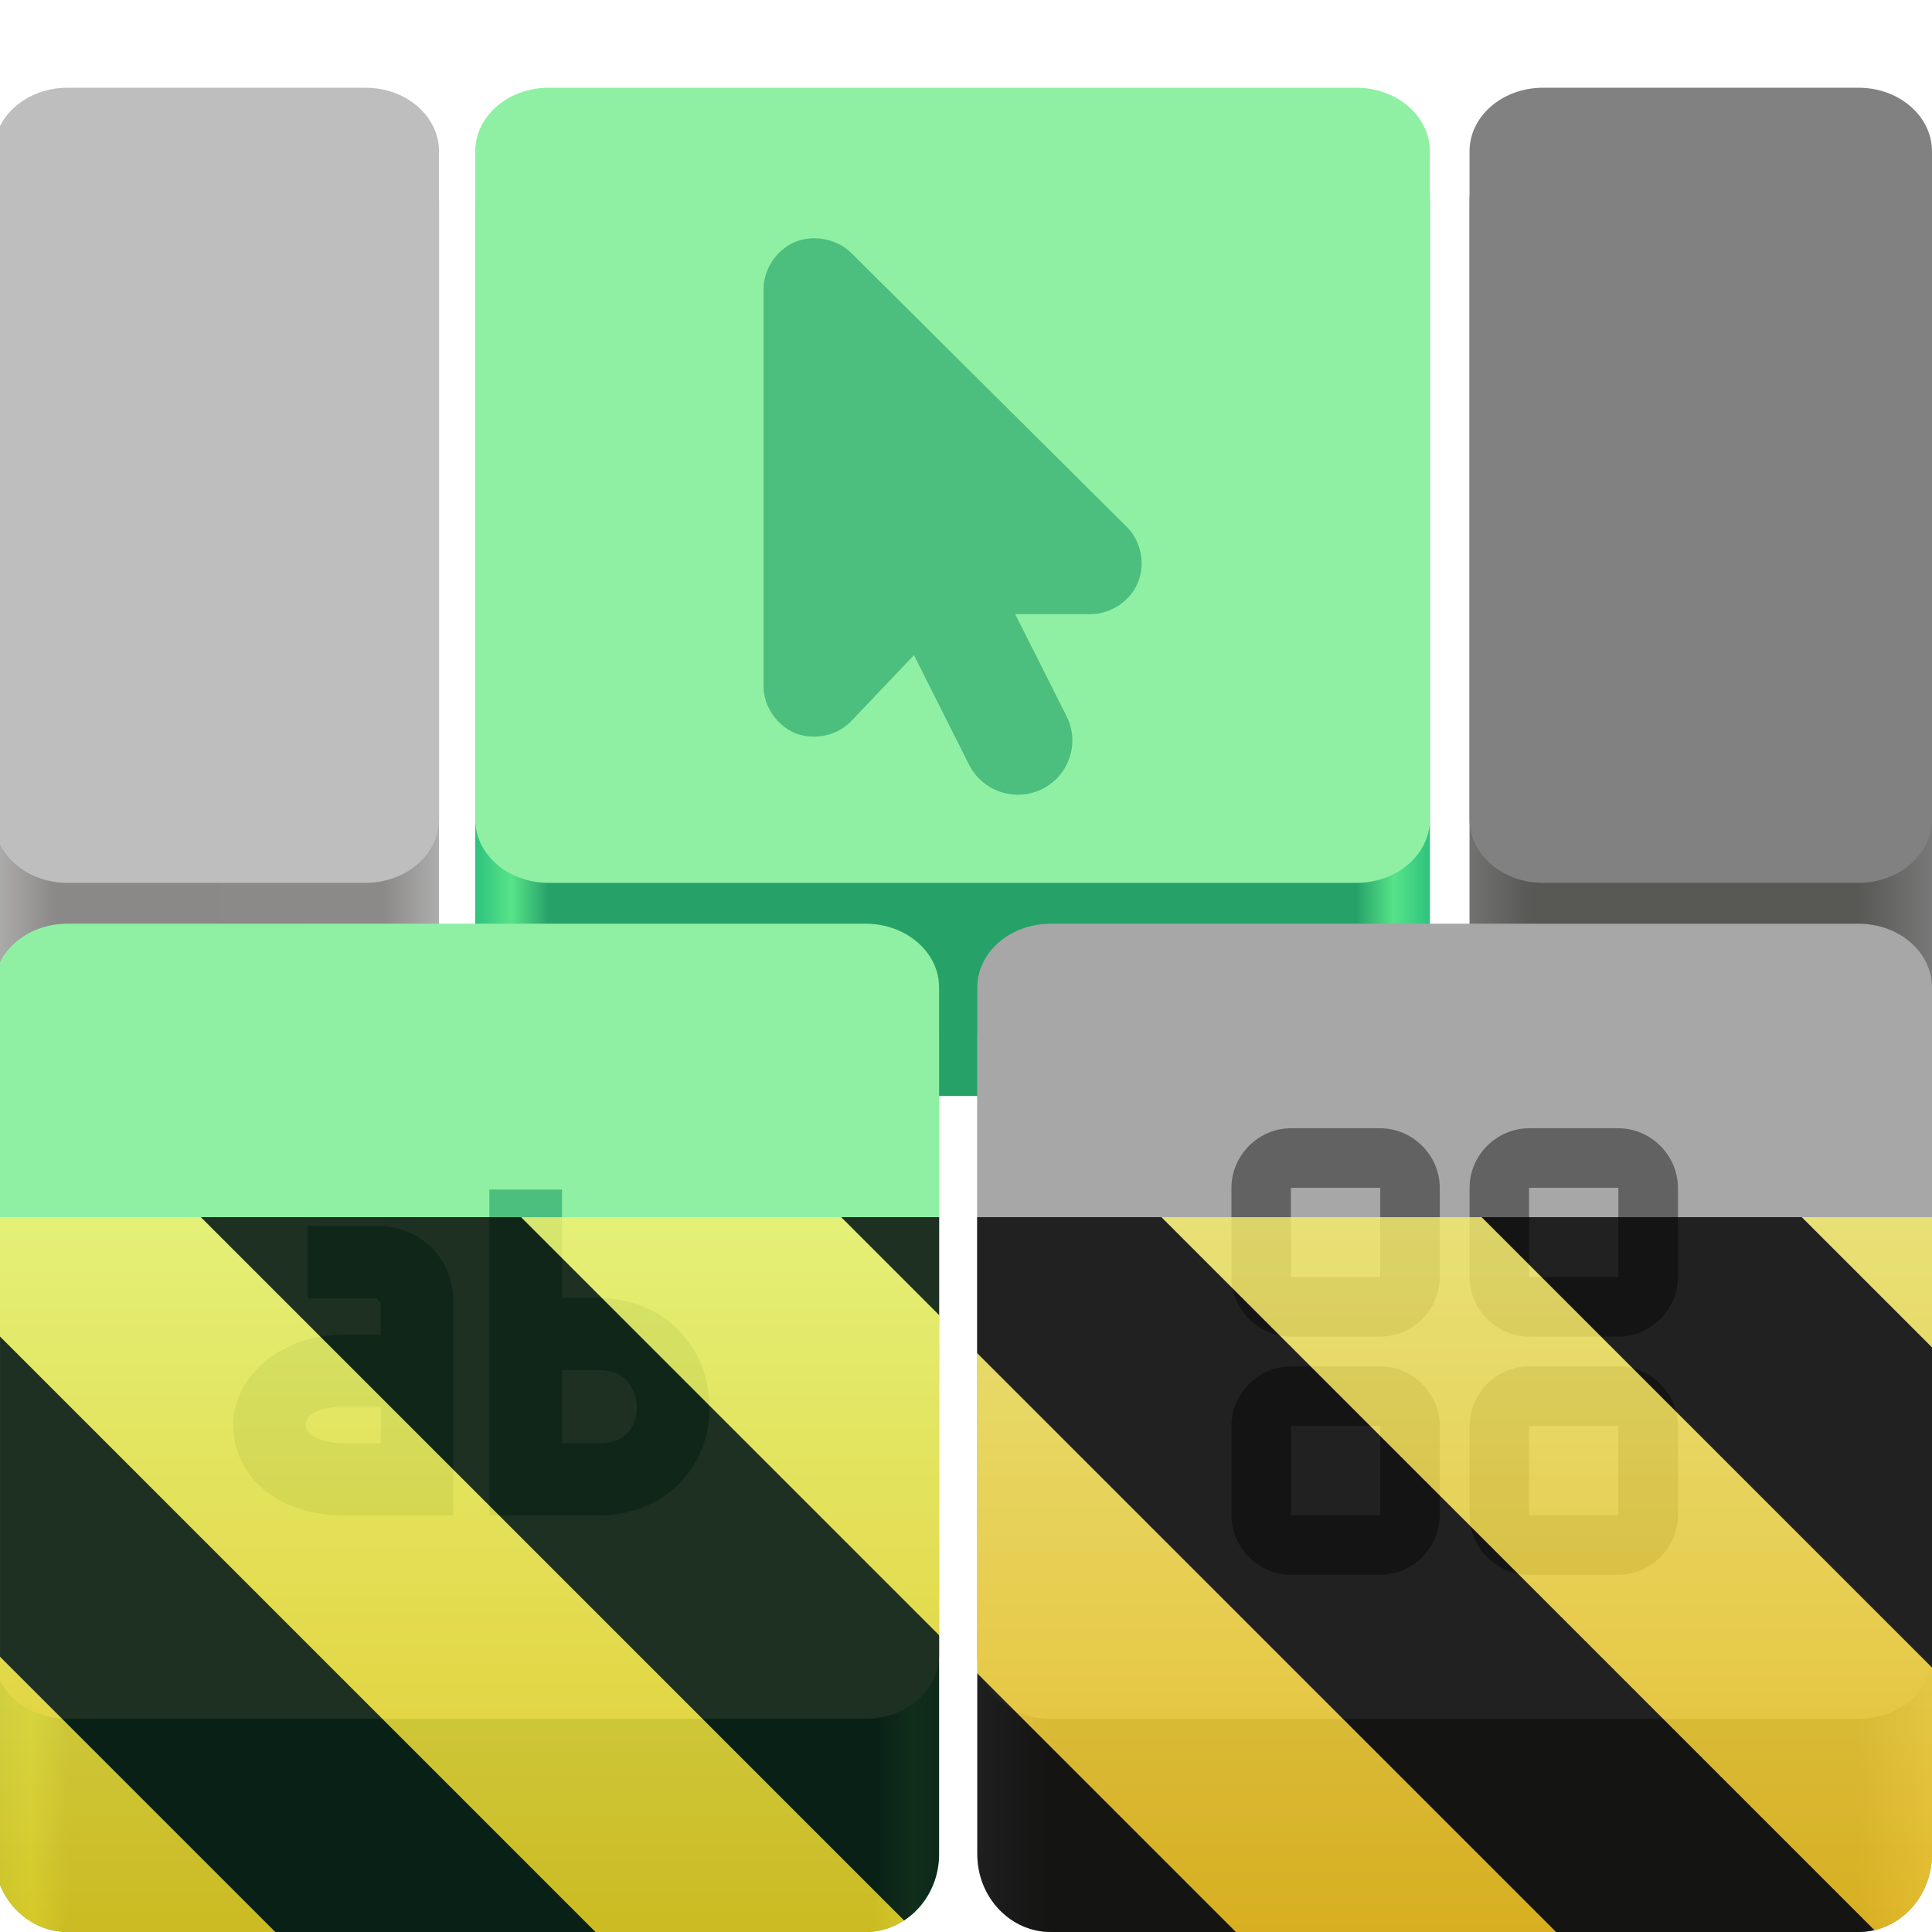
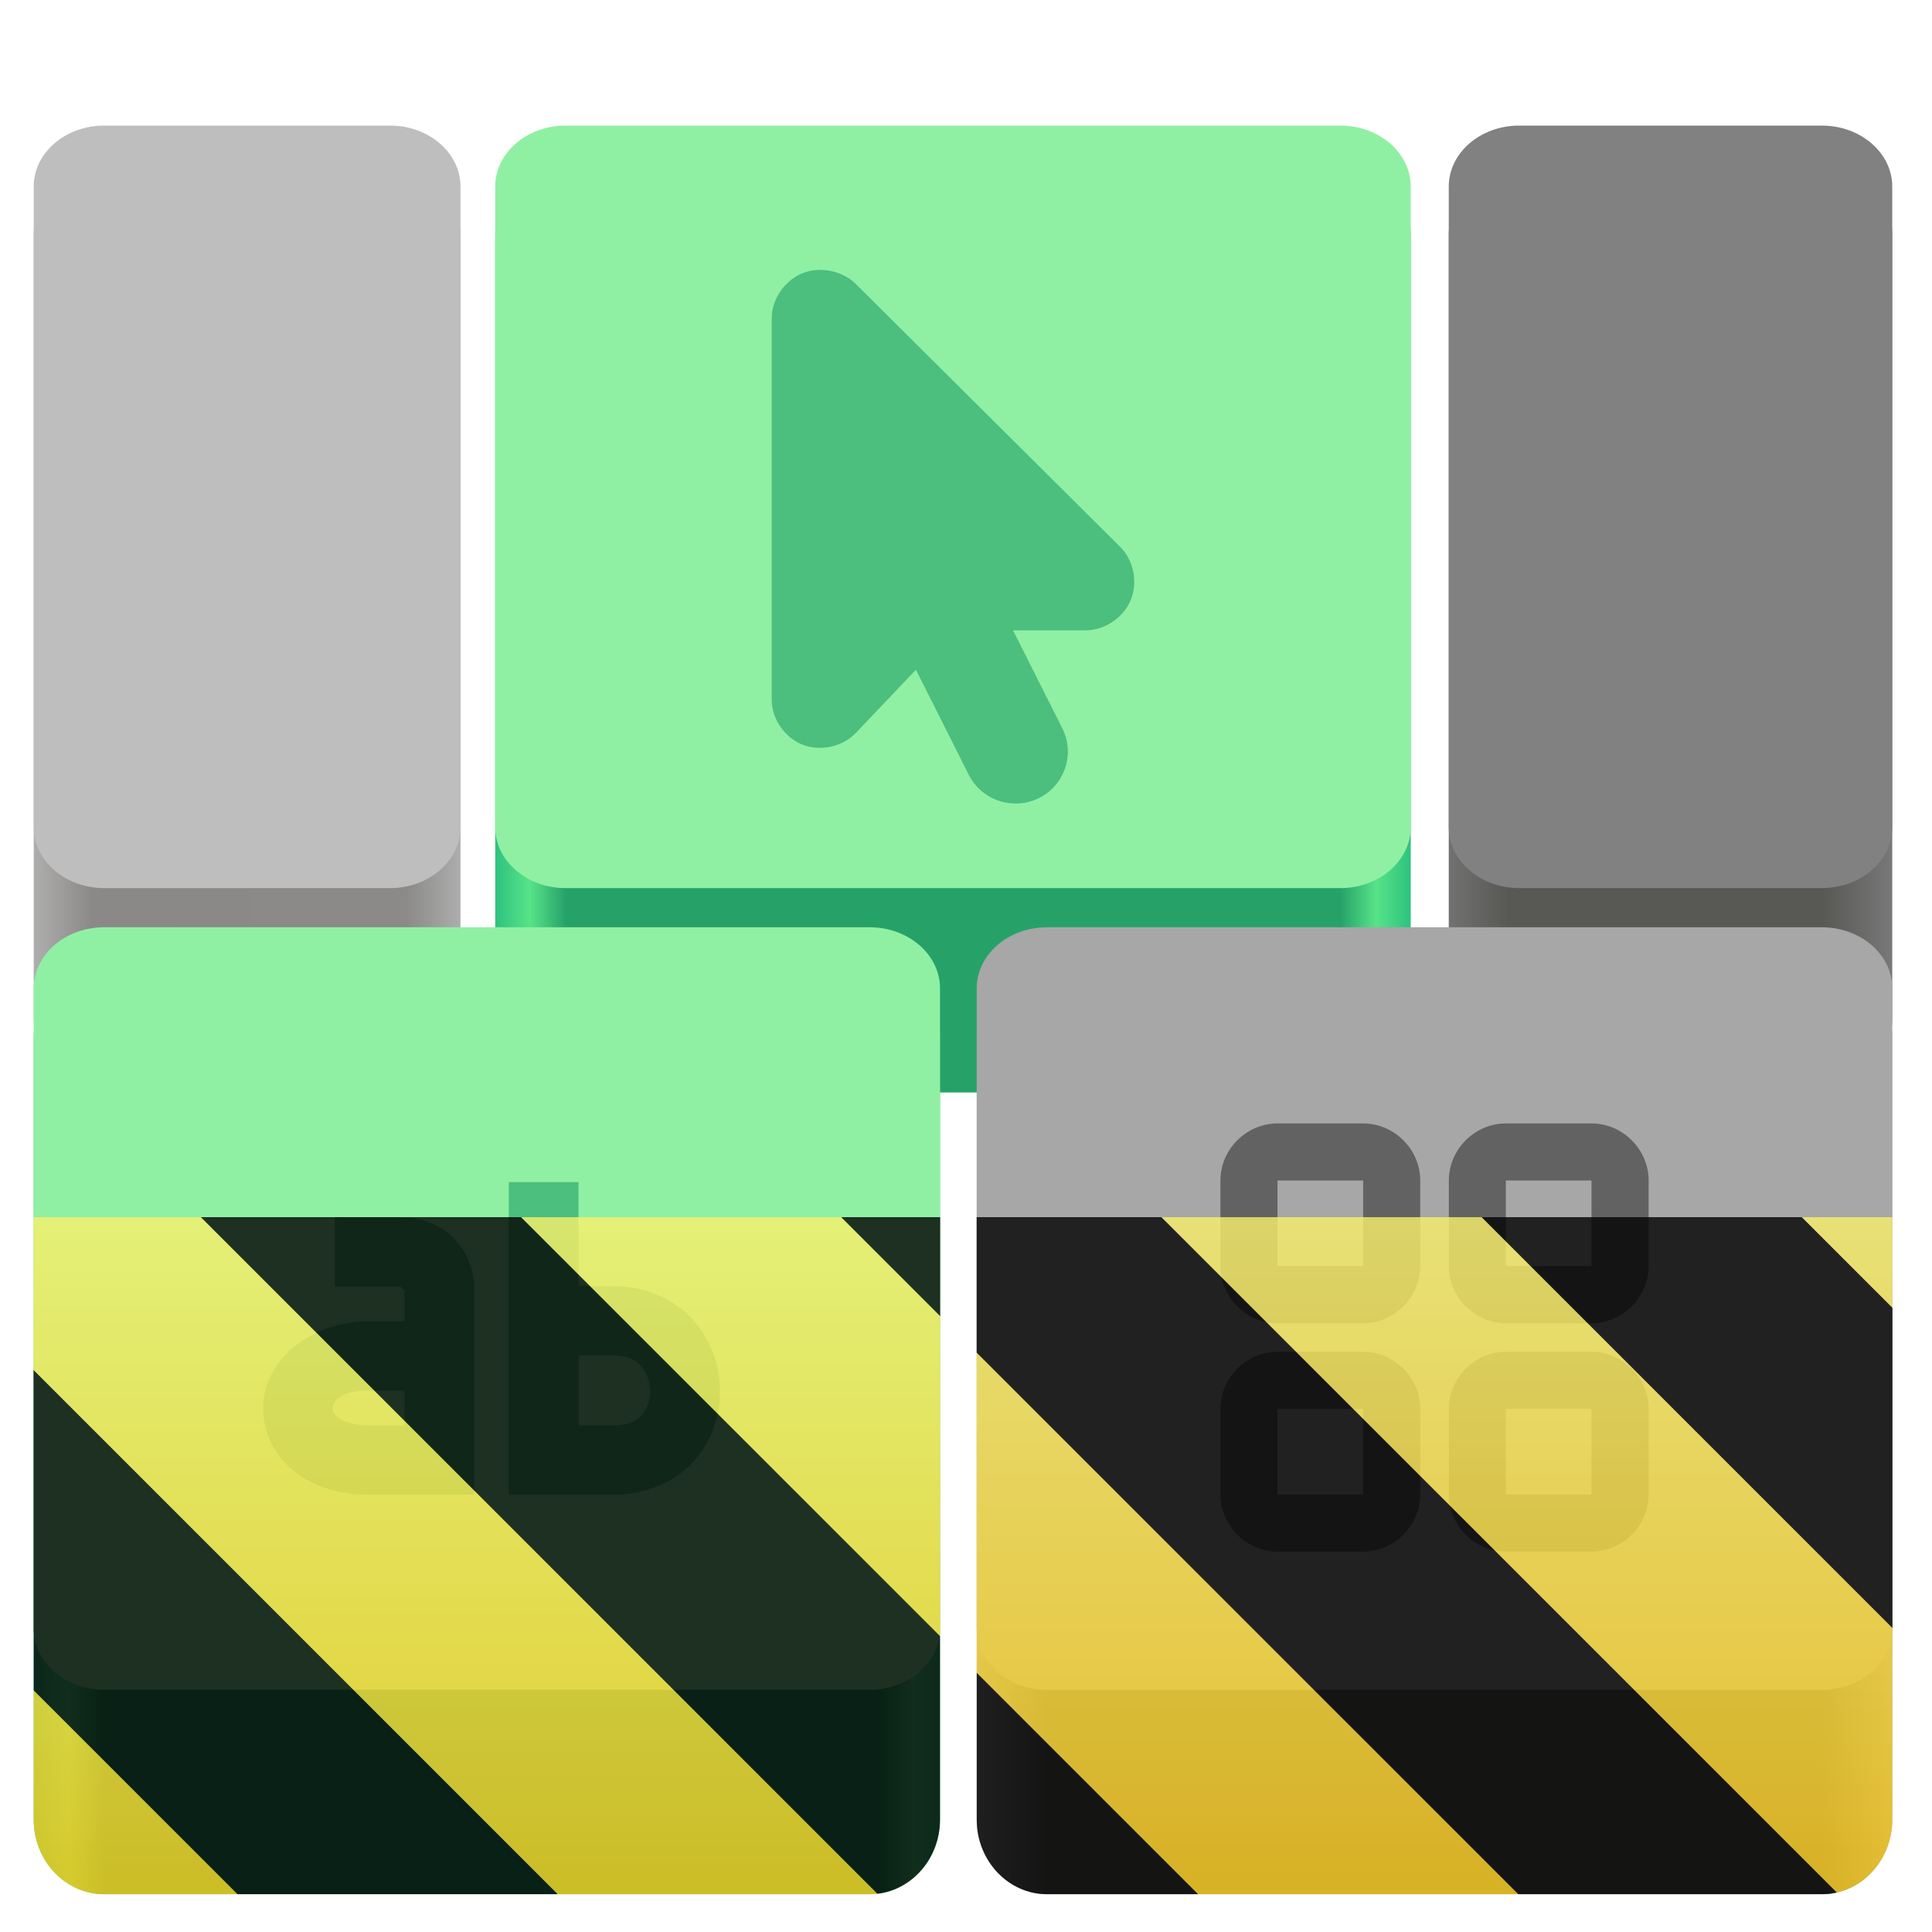
<svg xmlns="http://www.w3.org/2000/svg" xmlns:xlink="http://www.w3.org/1999/xlink" height="128px" viewBox="0 0 128 128" width="128px">
  <filter id="a" height="100%" width="100%" x="0%" y="0%">
    <feColorMatrix color-interpolation-filters="sRGB" values="0 0 0 0 1 0 0 0 0 1 0 0 0 0 1 0 0 0 1 0" />
  </filter>
  <linearGradient id="b" gradientUnits="userSpaceOnUse">
    <stop offset="0" stop-color="#2ec27e" />
    <stop offset="0.038" stop-color="#57e389" />
    <stop offset="0.077" stop-color="#26a269" />
    <stop offset="0.923" stop-color="#26a269" />
    <stop offset="0.962" stop-color="#57e389" />
    <stop offset="1" stop-color="#2ec27e" />
  </linearGradient>
-   <linearGradient id="c" gradientTransform="matrix(0.141179 0 0 0.211772 18.97798 167.7825)" x1="88.596" x2="536.596" xlink:href="#b" y1="-449.394" y2="-449.394" />
-   <linearGradient id="d" gradientTransform="matrix(0.141179 0 0 0.211772 52.24365 223.1673)" gradientUnits="userSpaceOnUse" x1="88.596" x2="536.596" y1="-449.394" y2="-449.394">
+   <linearGradient id="c" gradientTransform="matrix(0.135391 0 0 0.20309 20.81558 163.6469)" x1="88.596" x2="536.596" xlink:href="#b" y1="-449.394" y2="-449.394" />
+   <linearGradient id="d" gradientTransform="matrix(0.135391 0 0 0.20309 52.71746 216.7611)" gradientUnits="userSpaceOnUse" x1="88.596" x2="536.596" y1="-449.394" y2="-449.394">
    <stop offset="0" stop-color="#999999" />
    <stop offset="0.077" stop-color="#646361" />
    <stop offset="0.923" stop-color="#646361" />
    <stop offset="1" stop-color="#999999" />
  </linearGradient>
-   <linearGradient id="e" gradientTransform="matrix(0.141179 0 0 0.211772 52.24366 167.7826)" gradientUnits="userSpaceOnUse" x1="88.596" x2="536.596" y1="-449.394" y2="-449.394">
+   <linearGradient id="e" gradientTransform="matrix(0.135391 0 0 0.20309 52.71746 163.647)" gradientUnits="userSpaceOnUse" x1="88.596" x2="536.596" y1="-449.394" y2="-449.394">
    <stop offset="0.5" stop-color="#787878" />
    <stop offset="0.58" stop-color="#585855" />
    <stop offset="0.923" stop-color="#585855" />
    <stop offset="1" stop-color="#787878" />
  </linearGradient>
-   <linearGradient id="f" gradientTransform="matrix(0.141179 0 0 0.211772 -45.51349 167.7826)" gradientUnits="userSpaceOnUse" x1="88.596" x2="536.596" y1="-449.394" y2="-449.394">
+   <linearGradient id="f" gradientTransform="matrix(0.135391 0 0 0.20309 -41.03194 163.647)" gradientUnits="userSpaceOnUse" x1="88.596" x2="536.596" y1="-449.394" y2="-449.394">
    <stop offset="0.498" stop-color="#b8b8b8" />
    <stop offset="0.58" stop-color="#8b8987" />
    <stop offset="0.923" stop-color="#8b8a89" />
    <stop offset="1" stop-color="#b8b8b8" />
  </linearGradient>
-   <linearGradient id="g" gradientTransform="matrix(0.141179 0 0 0.211772 -12.9051 223.1673)" x1="88.596" x2="536.596" xlink:href="#b" y1="-449.394" y2="-449.394" />
+   <linearGradient id="g" gradientTransform="matrix(0.135391 0 0 0.20309 -9.760395 216.7611)" x1="88.596" x2="536.596" xlink:href="#b" y1="-449.394" y2="-449.394" />
  <clipPath id="h">
-     <path d="m 0 8 h 30 v 65 h -30 z m 0 0" />
+     <rect height="128" width="128" />
  </clipPath>
  <clipPath id="i">
-     <path d="m 0 5 h 30 v 54 h -30 z m 0 0" />
-   </clipPath>
-   <clipPath id="j">
-     <path d="m 0 63 h 63 v 65 h -63 z m 0 0" />
-   </clipPath>
-   <clipPath id="k">
-     <path d="m 0 61 h 63 v 53 h -63 z m 0 0" />
-   </clipPath>
-   <clipPath id="l">
    <rect height="128" width="128" />
  </clipPath>
-   <clipPath id="m">
-     <rect height="128" width="128" />
-   </clipPath>
-   <mask id="n">
+   <mask id="j">
    <g filter="url(#a)">
-       <g clip-path="url(#m)" filter="url(#a)">
-         <g clip-path="url(#l)">
-           <path d="m 36.352 8.234 h 53.516 c 2.688 0 4.867 2.305 4.867 5.152 v 54.078 c 0 2.844 -2.18 5.148 -4.867 5.148 h -53.516 c -2.688 0 -4.867 -2.305 -4.867 -5.148 v -54.078 c 0 -2.848 2.18 -5.152 4.867 -5.152 z m 0 0" fill="url(#c)" />
-           <path d="m 69.617 63.621 h 53.516 c 2.688 0 4.867 2.305 4.867 5.148 v 54.078 c 0 2.844 -2.18 5.152 -4.867 5.152 h -53.516 c -2.688 0 -4.867 -2.309 -4.867 -5.152 v -54.078 c 0 -2.844 2.18 -5.148 4.867 -5.148 z m 0 0" fill="url(#d)" />
-           <path d="m 102.227 8.234 h 20.906 c 2.688 0 4.867 2.305 4.867 5.148 v 54.078 c 0 2.844 -2.18 5.152 -4.867 5.152 h -20.906 c -2.688 0 -4.867 -2.309 -4.867 -5.152 v -54.078 c 0 -2.844 2.18 -5.148 4.867 -5.148 z m 0 0" fill="url(#e)" />
-           <path d="m 102.227 5.812 h 20.906 c 2.688 0 4.867 1.887 4.867 4.215 v 44.254 c 0 2.324 -2.18 4.211 -4.867 4.211 h -20.906 c -2.688 0 -4.867 -1.887 -4.867 -4.211 v -44.254 c 0 -2.328 2.18 -4.215 4.867 -4.215 z m 0 0" fill="#818181" />
-           <g clip-path="url(#h)">
-             <path d="m 4.469 8.234 h 19.75 c 2.688 0 4.867 2.305 4.867 5.148 v 54.078 c 0 2.844 -2.18 5.152 -4.867 5.152 h -19.75 c -2.688 0 -4.867 -2.309 -4.867 -5.152 v -54.078 c 0 -2.844 2.18 -5.148 4.867 -5.148 z m 0 0" fill="url(#f)" />
-           </g>
-           <g clip-path="url(#i)">
-             <path d="m 4.469 5.812 h 19.75 c 2.688 0 4.867 1.887 4.867 4.215 v 44.254 c 0 2.324 -2.18 4.211 -4.867 4.211 h -19.75 c -2.688 0 -4.867 -1.887 -4.867 -4.211 v -44.254 c 0 -2.328 2.18 -4.215 4.867 -4.215 z m 0 0" fill="#bebebe" />
-           </g>
-           <path d="m 69.617 61.199 h 53.516 c 2.688 0 4.867 1.887 4.867 4.215 v 44.254 c 0 2.324 -2.18 4.211 -4.867 4.211 h -53.516 c -2.688 0 -4.867 -1.887 -4.867 -4.211 v -44.254 c 0 -2.328 2.18 -4.215 4.867 -4.215 z m 0 0" fill="#a7a7a7" />
-           <g clip-path="url(#j)">
-             <path d="m 4.469 63.621 h 52.879 c 2.688 0 4.867 2.305 4.867 5.148 v 54.078 c 0 2.844 -2.18 5.152 -4.867 5.152 h -52.879 c -2.688 0 -4.867 -2.309 -4.867 -5.152 v -54.078 c 0 -2.844 2.18 -5.148 4.867 -5.148 z m 0 0" fill="url(#g)" />
-           </g>
-           <g clip-path="url(#k)">
-             <path d="m 4.469 61.199 h 52.879 c 2.688 0 4.867 1.887 4.867 4.215 v 44.254 c 0 2.324 -2.18 4.211 -4.867 4.211 h -52.879 c -2.688 0 -4.867 -1.887 -4.867 -4.211 v -44.254 c 0 -2.328 2.18 -4.215 4.867 -4.215 z m 0 0" fill="#8ff0a4" />
-           </g>
-           <path d="m 20.395 81.23 v 4.785 h 4.621 c -0.133 0 0.203 0.379 0.203 0.195 v 2.211 h -2.418 c -4.129 0 -7.293 2.691 -7.352 5.945 c -0.027 1.625 0.738 3.258 2.074 4.355 c 1.336 1.102 3.164 1.676 5.277 1.676 h 7.23 v -14.188 c 0 -2.801 -2.133 -4.98 -5.016 -4.98 z m 2.406 11.977 h 2.418 v 2.406 h -2.418 c -1.25 0 -1.91 -0.328 -2.211 -0.582 c -0.305 -0.246 -0.328 -0.41 -0.328 -0.582 c 0.008 -0.344 0.207 -1.246 2.539 -1.246 z m 9.621 -14.398 v 21.59 h 7.23 c 2.258 0 4.258 -0.891 5.531 -2.297 c 1.277 -1.402 1.844 -3.195 1.82 -4.941 c -0.012 -1.809 -0.688 -3.547 -1.902 -4.891 c -1.27 -1.379 -3.234 -2.281 -5.449 -2.281 h -2.418 v -7.18 z m 4.812 11.965 h 2.418 c 1.016 0 1.504 0.301 1.895 0.723 c 0.387 0.426 0.633 1.07 0.645 1.727 c 0.008 0.66 -0.215 1.27 -0.578 1.672 c -0.367 0.398 -0.855 0.719 -1.961 0.719 h -2.418 z m 0 0" fill="#26a269" fill-opacity="0.639" />
-           <path d="m 36.352 5.812 h 53.516 c 2.688 0 4.867 1.887 4.867 4.215 v 44.25 c 0 2.328 -2.18 4.215 -4.867 4.215 h -53.516 c -2.688 0 -4.867 -1.887 -4.867 -4.215 v -44.25 c 0 -2.328 2.18 -4.215 4.867 -4.215 z m 0 0" fill="#8ff0a4" />
-           <path d="m 54.102 15.789 c -0.488 -0.02 -0.977 0.059 -1.41 0.234 c -1.164 0.477 -2.105 1.73 -2.105 3.133 v 26.316 c 0 1.402 0.961 2.645 2.125 3.113 c 1.156 0.457 2.719 0.207 3.688 -0.812 l 4.152 -4.367 l 3.648 7.254 c 0.895 1.777 3.066 2.496 4.844 1.617 c 1.785 -0.887 2.512 -3.047 1.625 -4.812 l -3.41 -6.777 h 4.992 c 1.41 0 2.668 -0.934 3.141 -2.094 c 0.477 -1.148 0.262 -2.691 -0.734 -3.68 l -18.258 -18.152 c -0.621 -0.617 -1.469 -0.934 -2.297 -0.973 z m 0 0" fill="#26a269" fill-opacity="0.639" />
-           <path d="m 85.527 74.75 c -2.148 0 -3.941 1.793 -3.941 3.945 v 5.914 c 0 2.152 1.793 3.945 3.941 3.945 h 5.918 c 2.148 0 3.945 -1.793 3.945 -3.945 v -5.914 c 0 -2.152 -1.797 -3.945 -3.945 -3.945 z m 15.777 0 c -2.148 0 -3.941 1.793 -3.941 3.945 v 5.914 c 0 2.152 1.793 3.945 3.941 3.945 h 5.918 c 2.148 0 3.945 -1.793 3.945 -3.945 v -5.914 c 0 -2.152 -1.797 -3.945 -3.945 -3.945 z m -15.777 3.945 h 5.918 v 5.914 h -5.918 z m 15.777 0 h 5.918 v 5.914 h -5.918 z m -15.777 11.832 c -2.148 0 -3.941 1.793 -3.941 3.945 v 5.914 c 0 2.148 1.793 3.945 3.941 3.945 h 5.918 c 2.148 0 3.945 -1.797 3.945 -3.945 v -5.914 c 0 -2.152 -1.797 -3.945 -3.945 -3.945 z m 15.777 0 c -2.148 0 -3.941 1.793 -3.941 3.945 v 5.914 c 0 2.148 1.793 3.945 3.941 3.945 h 5.918 c 2.148 0 3.945 -1.797 3.945 -3.945 v -5.914 c 0 -2.152 -1.797 -3.945 -3.945 -3.945 z m -15.777 3.945 h 5.918 v 5.914 h -5.918 z m 15.777 0 h 5.918 v 5.914 h -5.918 z m 0 0" fill="#222222" fill-opacity="0.514" />
+       <g clip-path="url(#i)" filter="url(#a)">
+         <g clip-path="url(#h)">
+           <path d="m 37.477 10.641 h 51.32 c 2.578 0 4.668 2.211 4.668 4.941 v 51.859 c 0 2.727 -2.09 4.938 -4.668 4.938 h -51.32 c -2.578 0 -4.668 -2.211 -4.668 -4.938 v -51.859 c 0 -2.73 2.09 -4.941 4.668 -4.941 z m 0 0" fill="url(#c)" />
+           <path d="m 69.379 63.754 h 51.32 c 2.578 0 4.668 2.211 4.668 4.938 v 51.863 c 0 2.727 -2.09 4.941 -4.668 4.941 h -51.32 c -2.578 0 -4.668 -2.215 -4.668 -4.941 v -51.863 c 0 -2.727 2.09 -4.938 4.668 -4.938 z m 0 0" fill="url(#d)" />
+           <path d="m 100.652 10.641 h 20.047 c 2.578 0 4.668 2.211 4.668 4.938 v 51.863 c 0 2.727 -2.09 4.941 -4.668 4.941 h -20.047 c -2.578 0 -4.668 -2.215 -4.668 -4.941 v -51.863 c 0 -2.727 2.09 -4.938 4.668 -4.938 z m 0 0" fill="url(#e)" />
+           <path d="m 100.652 8.32 h 20.047 c 2.578 0 4.668 1.809 4.668 4.039 v 42.441 c 0 2.23 -2.09 4.039 -4.668 4.039 h -20.047 c -2.578 0 -4.668 -1.809 -4.668 -4.039 v -42.441 c 0 -2.23 2.09 -4.039 4.668 -4.039 z m 0 0" fill="#818181" />
+           <path d="m 6.902 10.641 h 18.938 c 2.578 0 4.668 2.211 4.668 4.938 v 51.863 c 0 2.727 -2.09 4.941 -4.668 4.941 h -18.938 c -2.578 0 -4.668 -2.215 -4.668 -4.941 v -51.863 c 0 -2.727 2.09 -4.938 4.668 -4.938 z m 0 0" fill="url(#f)" />
+           <path d="m 6.902 8.32 h 18.938 c 2.578 0 4.668 1.809 4.668 4.039 v 42.441 c 0 2.23 -2.09 4.039 -4.668 4.039 h -18.938 c -2.578 0 -4.668 -1.809 -4.668 -4.039 v -42.441 c 0 -2.23 2.09 -4.039 4.668 -4.039 z m 0 0" fill="#bebebe" />
+           <path d="m 69.379 61.434 h 51.32 c 2.578 0 4.668 1.809 4.668 4.043 v 42.438 c 0 2.23 -2.09 4.039 -4.668 4.039 h -51.32 c -2.578 0 -4.668 -1.809 -4.668 -4.039 v -42.438 c 0 -2.234 2.09 -4.043 4.668 -4.043 z m 0 0" fill="#a7a7a7" />
+           <path d="m 6.902 63.754 h 50.711 c 2.574 0 4.664 2.211 4.664 4.938 v 51.863 c 0 2.727 -2.09 4.941 -4.664 4.941 h -50.711 c -2.578 0 -4.668 -2.215 -4.668 -4.941 v -51.863 c 0 -2.727 2.09 -4.938 4.668 -4.938 z m 0 0" fill="url(#g)" />
+           <path d="m 6.902 61.434 h 50.711 c 2.574 0 4.664 1.809 4.664 4.043 v 42.438 c 0 2.23 -2.09 4.039 -4.664 4.039 h -50.711 c -2.578 0 -4.668 -1.809 -4.668 -4.039 v -42.438 c 0 -2.234 2.09 -4.043 4.668 -4.043 z m 0 0" fill="#8ff0a4" />
+           <path d="m 22.176 80.645 v 4.586 h 4.43 c -0.129 0 0.195 0.363 0.195 0.188 v 2.121 h -2.32 c -3.957 0 -6.992 2.582 -7.051 5.703 c -0.023 1.559 0.711 3.125 1.992 4.176 c 1.281 1.059 3.031 1.605 5.059 1.605 h 6.934 v -13.605 c 0 -2.684 -2.043 -4.773 -4.809 -4.773 z m 2.305 11.484 h 2.32 v 2.309 h -2.32 c -1.199 0 -1.832 -0.316 -2.117 -0.559 c -0.293 -0.238 -0.316 -0.395 -0.316 -0.559 c 0.008 -0.328 0.199 -1.195 2.434 -1.195 z m 9.227 -13.809 v 20.703 h 6.934 c 2.168 0 4.086 -0.852 5.305 -2.199 c 1.227 -1.348 1.77 -3.066 1.746 -4.742 c -0.012 -1.734 -0.656 -3.398 -1.824 -4.688 c -1.215 -1.324 -3.102 -2.188 -5.227 -2.188 h -2.316 v -6.887 z m 4.617 11.477 h 2.316 c 0.977 0 1.445 0.285 1.82 0.691 c 0.367 0.406 0.605 1.027 0.617 1.656 c 0.008 0.633 -0.207 1.215 -0.555 1.602 c -0.352 0.383 -0.82 0.691 -1.883 0.691 h -2.316 z m 0 0" fill="#26a269" fill-opacity="0.639" />
+           <path d="m 37.477 8.32 h 51.32 c 2.578 0 4.668 1.809 4.668 4.039 v 42.438 c 0 2.234 -2.09 4.043 -4.668 4.043 h -51.32 c -2.578 0 -4.668 -1.809 -4.668 -4.043 v -42.438 c 0 -2.23 2.09 -4.039 4.668 -4.039 z m 0 0" fill="#8ff0a4" />
+           <path d="m 54.5 17.883 c -0.469 -0.016 -0.938 0.059 -1.352 0.227 c -1.117 0.457 -2.02 1.66 -2.02 3.004 v 25.238 c 0 1.344 0.922 2.535 2.035 2.984 c 1.109 0.438 2.609 0.199 3.539 -0.777 l 3.98 -4.188 l 3.5 6.957 c 0.855 1.703 2.941 2.391 4.645 1.551 c 1.711 -0.852 2.41 -2.922 1.559 -4.617 l -3.27 -6.5 h 4.785 c 1.355 0 2.559 -0.895 3.012 -2.008 c 0.457 -1.102 0.254 -2.582 -0.703 -3.527 l -17.508 -17.41 c -0.598 -0.59 -1.41 -0.895 -2.203 -0.934 z m 0 0" fill="#26a269" fill-opacity="0.639" />
+           <path d="m 84.637 74.43 c -2.059 0 -3.781 1.719 -3.781 3.781 v 5.672 c 0 2.066 1.723 3.785 3.781 3.785 h 5.676 c 2.059 0 3.781 -1.719 3.781 -3.785 v -5.672 c 0 -2.062 -1.723 -3.781 -3.781 -3.781 z m 15.129 0 c -2.059 0 -3.777 1.719 -3.777 3.781 v 5.672 c 0 2.066 1.719 3.785 3.777 3.785 h 5.676 c 2.062 0 3.785 -1.719 3.785 -3.785 v -5.672 c 0 -2.062 -1.723 -3.781 -3.785 -3.781 z m -15.129 3.781 h 5.676 v 5.672 h -5.676 z m 15.129 0 h 5.676 v 5.672 h -5.676 z m -15.129 11.348 c -2.059 0 -3.781 1.719 -3.781 3.785 v 5.672 c 0 2.059 1.723 3.781 3.781 3.781 h 5.676 c 2.059 0 3.781 -1.723 3.781 -3.781 v -5.672 c 0 -2.066 -1.723 -3.785 -3.781 -3.785 z m 15.129 0 c -2.059 0 -3.777 1.719 -3.777 3.785 v 5.672 c 0 2.059 1.719 3.781 3.777 3.781 h 5.676 c 2.062 0 3.785 -1.723 3.785 -3.781 v -5.672 c 0 -2.066 -1.723 -3.785 -3.785 -3.785 z m -15.129 3.785 h 5.676 v 5.672 h -5.676 z m 15.129 0 h 5.676 v 5.672 h -5.676 z m 0 0" fill="#222222" fill-opacity="0.514" />
        </g>
      </g>
    </g>
  </mask>
-   <mask id="o">
+   <mask id="k">
    <g filter="url(#a)">
      <rect fill-opacity="0.8" height="184.32" width="184.32" x="-28.16" y="-28.16" />
    </g>
  </mask>
-   <linearGradient id="p" gradientTransform="matrix(0 0.37 -0.98462 0 295.385 -30.36)" gradientUnits="userSpaceOnUse" x1="300" x2="428" y1="235" y2="235">
+   <linearGradient id="l" gradientTransform="matrix(0 0.37 -0.98462 0 295.385 -30.36)" gradientUnits="userSpaceOnUse" x1="300" x2="428" y1="235" y2="235">
    <stop offset="0" stop-color="#f9f06b" />
    <stop offset="1" stop-color="#f5c211" />
  </linearGradient>
-   <clipPath id="q">
+   <clipPath id="m">
    <rect height="128" width="128" />
  </clipPath>
-   <clipPath id="r">
+   <clipPath id="n">
    <rect height="128" width="128" />
  </clipPath>
-   <path d="m 36.352 8.234 h 53.516 c 2.688 0 4.867 2.305 4.867 5.152 v 54.078 c 0 2.844 -2.18 5.148 -4.867 5.148 h -53.516 c -2.688 0 -4.867 -2.305 -4.867 -5.148 v -54.078 c 0 -2.848 2.18 -5.152 4.867 -5.152 z m 0 0" fill="url(#c)" />
-   <path d="m 69.617 63.621 h 53.516 c 2.688 0 4.867 2.305 4.867 5.148 v 54.078 c 0 2.844 -2.18 5.152 -4.867 5.152 h -53.516 c -2.688 0 -4.867 -2.309 -4.867 -5.152 v -54.078 c 0 -2.844 2.18 -5.148 4.867 -5.148 z m 0 0" fill="url(#d)" />
-   <path d="m 102.227 8.234 h 20.906 c 2.688 0 4.867 2.305 4.867 5.148 v 54.078 c 0 2.844 -2.18 5.152 -4.867 5.152 h -20.906 c -2.688 0 -4.867 -2.309 -4.867 -5.152 v -54.078 c 0 -2.844 2.18 -5.148 4.867 -5.148 z m 0 0" fill="url(#e)" />
-   <path d="m 102.227 5.812 h 20.906 c 2.688 0 4.867 1.887 4.867 4.215 v 44.254 c 0 2.324 -2.18 4.211 -4.867 4.211 h -20.906 c -2.688 0 -4.867 -1.887 -4.867 -4.211 v -44.254 c 0 -2.328 2.18 -4.215 4.867 -4.215 z m 0 0" fill="#818181" />
-   <path d="m 4.469 8.234 h 19.75 c 2.688 0 4.867 2.305 4.867 5.148 v 54.078 c 0 2.844 -2.18 5.152 -4.867 5.152 h -19.75 c -2.688 0 -4.867 -2.309 -4.867 -5.152 v -54.078 c 0 -2.844 2.18 -5.148 4.867 -5.148 z m 0 0" fill="url(#f)" />
-   <path d="m 4.469 5.812 h 19.75 c 2.688 0 4.867 1.887 4.867 4.215 v 44.254 c 0 2.324 -2.18 4.211 -4.867 4.211 h -19.75 c -2.688 0 -4.867 -1.887 -4.867 -4.211 v -44.254 c 0 -2.328 2.18 -4.215 4.867 -4.215 z m 0 0" fill="#bebebe" />
-   <path d="m 69.617 61.199 h 53.516 c 2.688 0 4.867 1.887 4.867 4.215 v 44.254 c 0 2.324 -2.18 4.211 -4.867 4.211 h -53.516 c -2.688 0 -4.867 -1.887 -4.867 -4.211 v -44.254 c 0 -2.328 2.18 -4.215 4.867 -4.215 z m 0 0" fill="#a7a7a7" />
-   <path d="m 4.469 63.621 h 52.879 c 2.688 0 4.867 2.305 4.867 5.148 v 54.078 c 0 2.844 -2.18 5.152 -4.867 5.152 h -52.879 c -2.688 0 -4.867 -2.309 -4.867 -5.152 v -54.078 c 0 -2.844 2.18 -5.148 4.867 -5.148 z m 0 0" fill="url(#g)" />
-   <path d="m 4.469 61.199 h 52.879 c 2.688 0 4.867 1.887 4.867 4.215 v 44.254 c 0 2.324 -2.18 4.211 -4.867 4.211 h -52.879 c -2.688 0 -4.867 -1.887 -4.867 -4.211 v -44.254 c 0 -2.328 2.18 -4.215 4.867 -4.215 z m 0 0" fill="#8ff0a4" />
-   <path d="m 20.395 81.23 v 4.785 h 4.621 c -0.133 0 0.203 0.379 0.203 0.195 v 2.211 h -2.418 c -4.129 0 -7.293 2.691 -7.352 5.945 c -0.027 1.625 0.738 3.258 2.074 4.355 c 1.336 1.102 3.164 1.676 5.277 1.676 h 7.23 v -14.188 c 0 -2.801 -2.133 -4.98 -5.016 -4.98 z m 2.406 11.977 h 2.418 v 2.406 h -2.418 c -1.25 0 -1.91 -0.328 -2.211 -0.582 c -0.305 -0.246 -0.328 -0.41 -0.328 -0.582 c 0.008 -0.344 0.207 -1.246 2.539 -1.246 z m 9.621 -14.398 v 21.59 h 7.23 c 2.258 0 4.258 -0.891 5.531 -2.297 c 1.277 -1.402 1.844 -3.195 1.82 -4.941 c -0.012 -1.809 -0.688 -3.547 -1.902 -4.891 c -1.27 -1.379 -3.234 -2.281 -5.449 -2.281 h -2.418 v -7.18 z m 4.812 11.965 h 2.418 c 1.016 0 1.504 0.301 1.895 0.723 c 0.387 0.426 0.633 1.07 0.645 1.727 c 0.008 0.66 -0.215 1.27 -0.578 1.672 c -0.367 0.398 -0.855 0.719 -1.961 0.719 h -2.418 z m 0 0" fill="#26a269" fill-opacity="0.639" />
-   <path d="m 36.352 5.812 h 53.516 c 2.688 0 4.867 1.887 4.867 4.215 v 44.25 c 0 2.328 -2.18 4.215 -4.867 4.215 h -53.516 c -2.688 0 -4.867 -1.887 -4.867 -4.215 v -44.25 c 0 -2.328 2.18 -4.215 4.867 -4.215 z m 0 0" fill="#8ff0a4" />
-   <path d="m 54.102 15.789 c -0.488 -0.02 -0.977 0.059 -1.41 0.234 c -1.164 0.477 -2.105 1.73 -2.105 3.133 v 26.316 c 0 1.402 0.961 2.645 2.125 3.113 c 1.156 0.457 2.719 0.207 3.688 -0.812 l 4.152 -4.367 l 3.648 7.254 c 0.895 1.777 3.066 2.496 4.844 1.617 c 1.785 -0.887 2.512 -3.047 1.625 -4.812 l -3.41 -6.777 h 4.992 c 1.41 0 2.668 -0.934 3.141 -2.094 c 0.477 -1.148 0.262 -2.691 -0.734 -3.68 l -18.258 -18.152 c -0.621 -0.617 -1.469 -0.934 -2.297 -0.973 z m 0 0" fill="#26a269" fill-opacity="0.639" />
-   <path d="m 85.527 74.75 c -2.148 0 -3.941 1.793 -3.941 3.945 v 5.914 c 0 2.152 1.793 3.945 3.941 3.945 h 5.918 c 2.148 0 3.945 -1.793 3.945 -3.945 v -5.914 c 0 -2.152 -1.797 -3.945 -3.945 -3.945 z m 15.777 0 c -2.148 0 -3.941 1.793 -3.941 3.945 v 5.914 c 0 2.152 1.793 3.945 3.941 3.945 h 5.918 c 2.148 0 3.945 -1.793 3.945 -3.945 v -5.914 c 0 -2.152 -1.797 -3.945 -3.945 -3.945 z m -15.777 3.945 h 5.918 v 5.914 h -5.918 z m 15.777 0 h 5.918 v 5.914 h -5.918 z m -15.777 11.832 c -2.148 0 -3.941 1.793 -3.941 3.945 v 5.914 c 0 2.148 1.793 3.945 3.941 3.945 h 5.918 c 2.148 0 3.945 -1.797 3.945 -3.945 v -5.914 c 0 -2.152 -1.797 -3.945 -3.945 -3.945 z m 15.777 0 c -2.148 0 -3.941 1.793 -3.941 3.945 v 5.914 c 0 2.148 1.793 3.945 3.941 3.945 h 5.918 c 2.148 0 3.945 -1.797 3.945 -3.945 v -5.914 c 0 -2.152 -1.797 -3.945 -3.945 -3.945 z m -15.777 3.945 h 5.918 v 5.914 h -5.918 z m 15.777 0 h 5.918 v 5.914 h -5.918 z m 0 0" fill="#222222" fill-opacity="0.514" />
-   <g mask="url(#n)">
-     <g clip-path="url(#r)">
-       <g mask="url(#o)">
-         <g clip-path="url(#q)">
-           <path d="m 128 80.641 v 47.359 h -128 v -47.359 z m 0 0" fill="url(#p)" />
+   <path d="m 37.477 10.641 h 51.32 c 2.578 0 4.668 2.211 4.668 4.941 v 51.859 c 0 2.727 -2.09 4.938 -4.668 4.938 h -51.32 c -2.578 0 -4.668 -2.211 -4.668 -4.938 v -51.859 c 0 -2.73 2.09 -4.941 4.668 -4.941 z m 0 0" fill="url(#c)" />
+   <path d="m 69.379 63.754 h 51.32 c 2.578 0 4.668 2.211 4.668 4.938 v 51.863 c 0 2.727 -2.09 4.941 -4.668 4.941 h -51.32 c -2.578 0 -4.668 -2.215 -4.668 -4.941 v -51.863 c 0 -2.727 2.09 -4.938 4.668 -4.938 z m 0 0" fill="url(#d)" />
+   <path d="m 100.652 10.641 h 20.047 c 2.578 0 4.668 2.211 4.668 4.938 v 51.863 c 0 2.727 -2.09 4.941 -4.668 4.941 h -20.047 c -2.578 0 -4.668 -2.215 -4.668 -4.941 v -51.863 c 0 -2.727 2.09 -4.938 4.668 -4.938 z m 0 0" fill="url(#e)" />
+   <path d="m 100.652 8.32 h 20.047 c 2.578 0 4.668 1.809 4.668 4.039 v 42.441 c 0 2.23 -2.09 4.039 -4.668 4.039 h -20.047 c -2.578 0 -4.668 -1.809 -4.668 -4.039 v -42.441 c 0 -2.23 2.09 -4.039 4.668 -4.039 z m 0 0" fill="#818181" />
+   <path d="m 6.902 10.641 h 18.938 c 2.578 0 4.668 2.211 4.668 4.938 v 51.863 c 0 2.727 -2.09 4.941 -4.668 4.941 h -18.938 c -2.578 0 -4.668 -2.215 -4.668 -4.941 v -51.863 c 0 -2.727 2.09 -4.938 4.668 -4.938 z m 0 0" fill="url(#f)" />
+   <path d="m 6.902 8.32 h 18.938 c 2.578 0 4.668 1.809 4.668 4.039 v 42.441 c 0 2.23 -2.09 4.039 -4.668 4.039 h -18.938 c -2.578 0 -4.668 -1.809 -4.668 -4.039 v -42.441 c 0 -2.23 2.09 -4.039 4.668 -4.039 z m 0 0" fill="#bebebe" />
+   <path d="m 69.379 61.434 h 51.32 c 2.578 0 4.668 1.809 4.668 4.043 v 42.438 c 0 2.23 -2.09 4.039 -4.668 4.039 h -51.32 c -2.578 0 -4.668 -1.809 -4.668 -4.039 v -42.438 c 0 -2.234 2.09 -4.043 4.668 -4.043 z m 0 0" fill="#a7a7a7" />
+   <path d="m 6.902 63.754 h 50.711 c 2.574 0 4.664 2.211 4.664 4.938 v 51.863 c 0 2.727 -2.09 4.941 -4.664 4.941 h -50.711 c -2.578 0 -4.668 -2.215 -4.668 -4.941 v -51.863 c 0 -2.727 2.09 -4.938 4.668 -4.938 z m 0 0" fill="url(#g)" />
+   <path d="m 6.902 61.434 h 50.711 c 2.574 0 4.664 1.809 4.664 4.043 v 42.438 c 0 2.23 -2.09 4.039 -4.664 4.039 h -50.711 c -2.578 0 -4.668 -1.809 -4.668 -4.039 v -42.438 c 0 -2.234 2.09 -4.043 4.668 -4.043 z m 0 0" fill="#8ff0a4" />
+   <path d="m 22.176 80.645 v 4.586 h 4.43 c -0.129 0 0.195 0.363 0.195 0.188 v 2.121 h -2.32 c -3.957 0 -6.992 2.582 -7.051 5.703 c -0.023 1.559 0.711 3.125 1.992 4.176 c 1.281 1.059 3.031 1.605 5.059 1.605 h 6.934 v -13.605 c 0 -2.684 -2.043 -4.773 -4.809 -4.773 z m 2.305 11.484 h 2.32 v 2.309 h -2.32 c -1.199 0 -1.832 -0.316 -2.117 -0.559 c -0.293 -0.238 -0.316 -0.395 -0.316 -0.559 c 0.008 -0.328 0.199 -1.195 2.434 -1.195 z m 9.227 -13.809 v 20.703 h 6.934 c 2.168 0 4.086 -0.852 5.305 -2.199 c 1.227 -1.348 1.77 -3.066 1.746 -4.742 c -0.012 -1.734 -0.656 -3.398 -1.824 -4.688 c -1.215 -1.324 -3.102 -2.188 -5.227 -2.188 h -2.316 v -6.887 z m 4.617 11.477 h 2.316 c 0.977 0 1.445 0.285 1.82 0.691 c 0.367 0.406 0.605 1.027 0.617 1.656 c 0.008 0.633 -0.207 1.215 -0.555 1.602 c -0.352 0.383 -0.82 0.691 -1.883 0.691 h -2.316 z m 0 0" fill="#26a269" fill-opacity="0.639" />
+   <path d="m 37.477 8.32 h 51.32 c 2.578 0 4.668 1.809 4.668 4.039 v 42.438 c 0 2.234 -2.09 4.043 -4.668 4.043 h -51.32 c -2.578 0 -4.668 -1.809 -4.668 -4.043 v -42.438 c 0 -2.23 2.09 -4.039 4.668 -4.039 z m 0 0" fill="#8ff0a4" />
+   <path d="m 54.5 17.883 c -0.469 -0.016 -0.938 0.059 -1.352 0.227 c -1.117 0.457 -2.02 1.66 -2.02 3.004 v 25.238 c 0 1.344 0.922 2.535 2.035 2.984 c 1.109 0.438 2.609 0.199 3.539 -0.777 l 3.98 -4.188 l 3.5 6.957 c 0.855 1.703 2.941 2.391 4.645 1.551 c 1.711 -0.852 2.41 -2.922 1.559 -4.617 l -3.27 -6.5 h 4.785 c 1.355 0 2.559 -0.895 3.012 -2.008 c 0.457 -1.102 0.254 -2.582 -0.703 -3.527 l -17.508 -17.41 c -0.598 -0.59 -1.41 -0.895 -2.203 -0.934 z m 0 0" fill="#26a269" fill-opacity="0.639" />
+   <path d="m 84.637 74.43 c -2.059 0 -3.781 1.719 -3.781 3.781 v 5.672 c 0 2.066 1.723 3.785 3.781 3.785 h 5.676 c 2.059 0 3.781 -1.719 3.781 -3.785 v -5.672 c 0 -2.062 -1.723 -3.781 -3.781 -3.781 z m 15.129 0 c -2.059 0 -3.777 1.719 -3.777 3.781 v 5.672 c 0 2.066 1.719 3.785 3.777 3.785 h 5.676 c 2.062 0 3.785 -1.719 3.785 -3.785 v -5.672 c 0 -2.062 -1.723 -3.781 -3.785 -3.781 z m -15.129 3.781 h 5.676 v 5.672 h -5.676 z m 15.129 0 h 5.676 v 5.672 h -5.676 z m -15.129 11.348 c -2.059 0 -3.781 1.719 -3.781 3.785 v 5.672 c 0 2.059 1.723 3.781 3.781 3.781 h 5.676 c 2.059 0 3.781 -1.723 3.781 -3.781 v -5.672 c 0 -2.066 -1.723 -3.785 -3.781 -3.785 z m 15.129 0 c -2.059 0 -3.777 1.719 -3.777 3.785 v 5.672 c 0 2.059 1.719 3.781 3.777 3.781 h 5.676 c 2.062 0 3.785 -1.723 3.785 -3.781 v -5.672 c 0 -2.066 -1.723 -3.785 -3.785 -3.785 z m -15.129 3.785 h 5.676 v 5.672 h -5.676 z m 15.129 0 h 5.676 v 5.672 h -5.676 z m 0 0" fill="#222222" fill-opacity="0.514" />
+   <g mask="url(#j)">
+     <g clip-path="url(#n)">
+       <g mask="url(#k)">
+         <g clip-path="url(#m)">
+           <path d="m 128 80.641 v 47.359 h -128 v -47.359 z m 0 0" fill="url(#l)" />
          <path d="m 13.309 80.641 l 47.355 47.359 h 21.215 l -47.359 -47.359 z m 42.422 0 l 47.363 47.359 h 21.215 l -47.363 -47.359 z m 42.43 0 l 29.84 29.84 v -21.211 l -8.629 -8.629 z m -98.16 7.906 v 21.215 l 18.238 18.238 h 21.215 z m 0 0" />
        </g>
      </g>
    </g>
  </g>
</svg>
